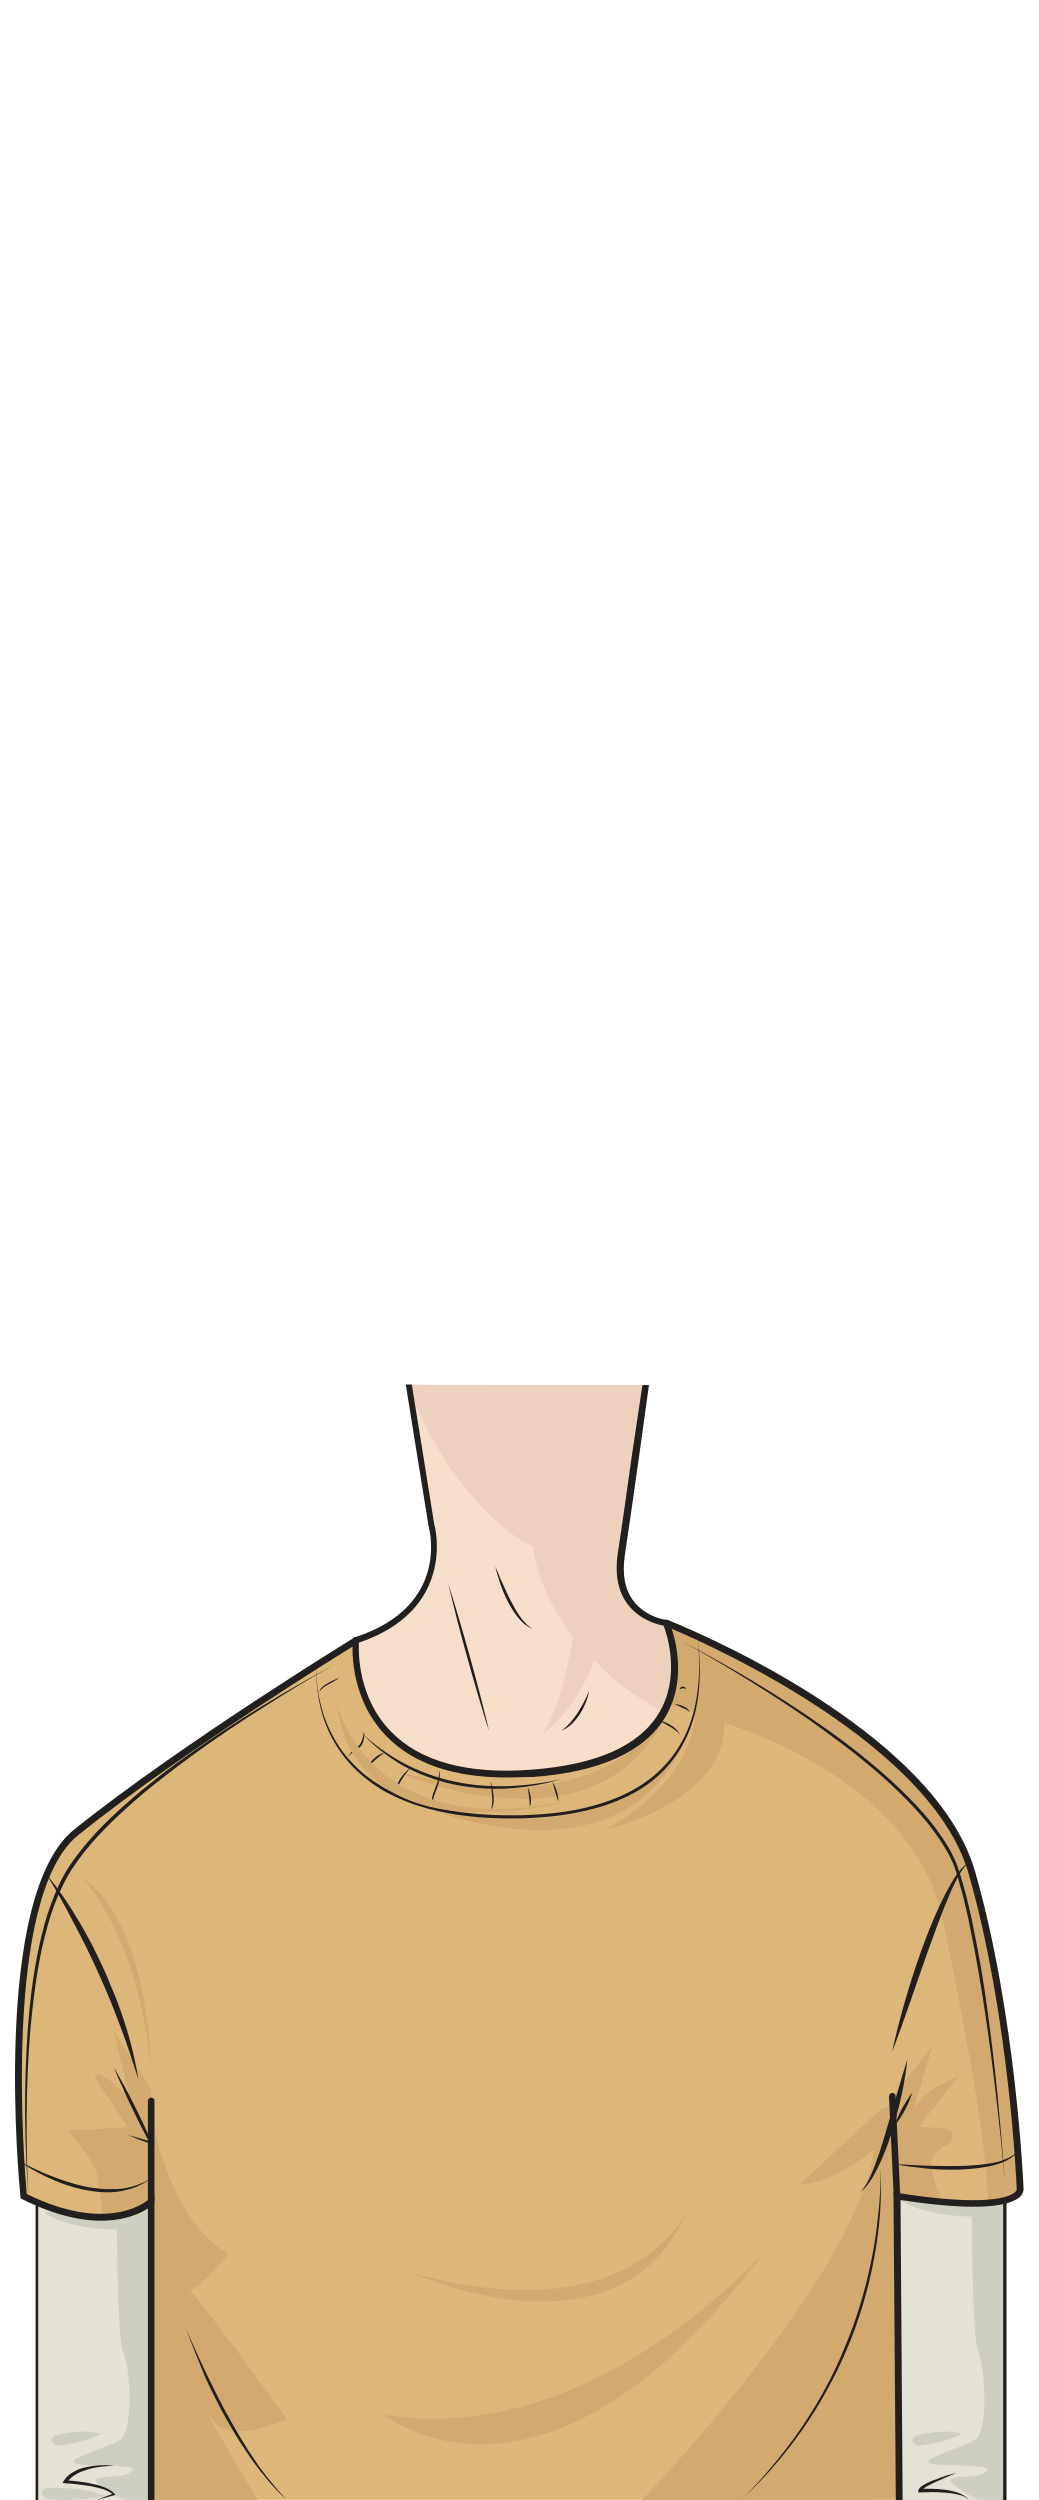
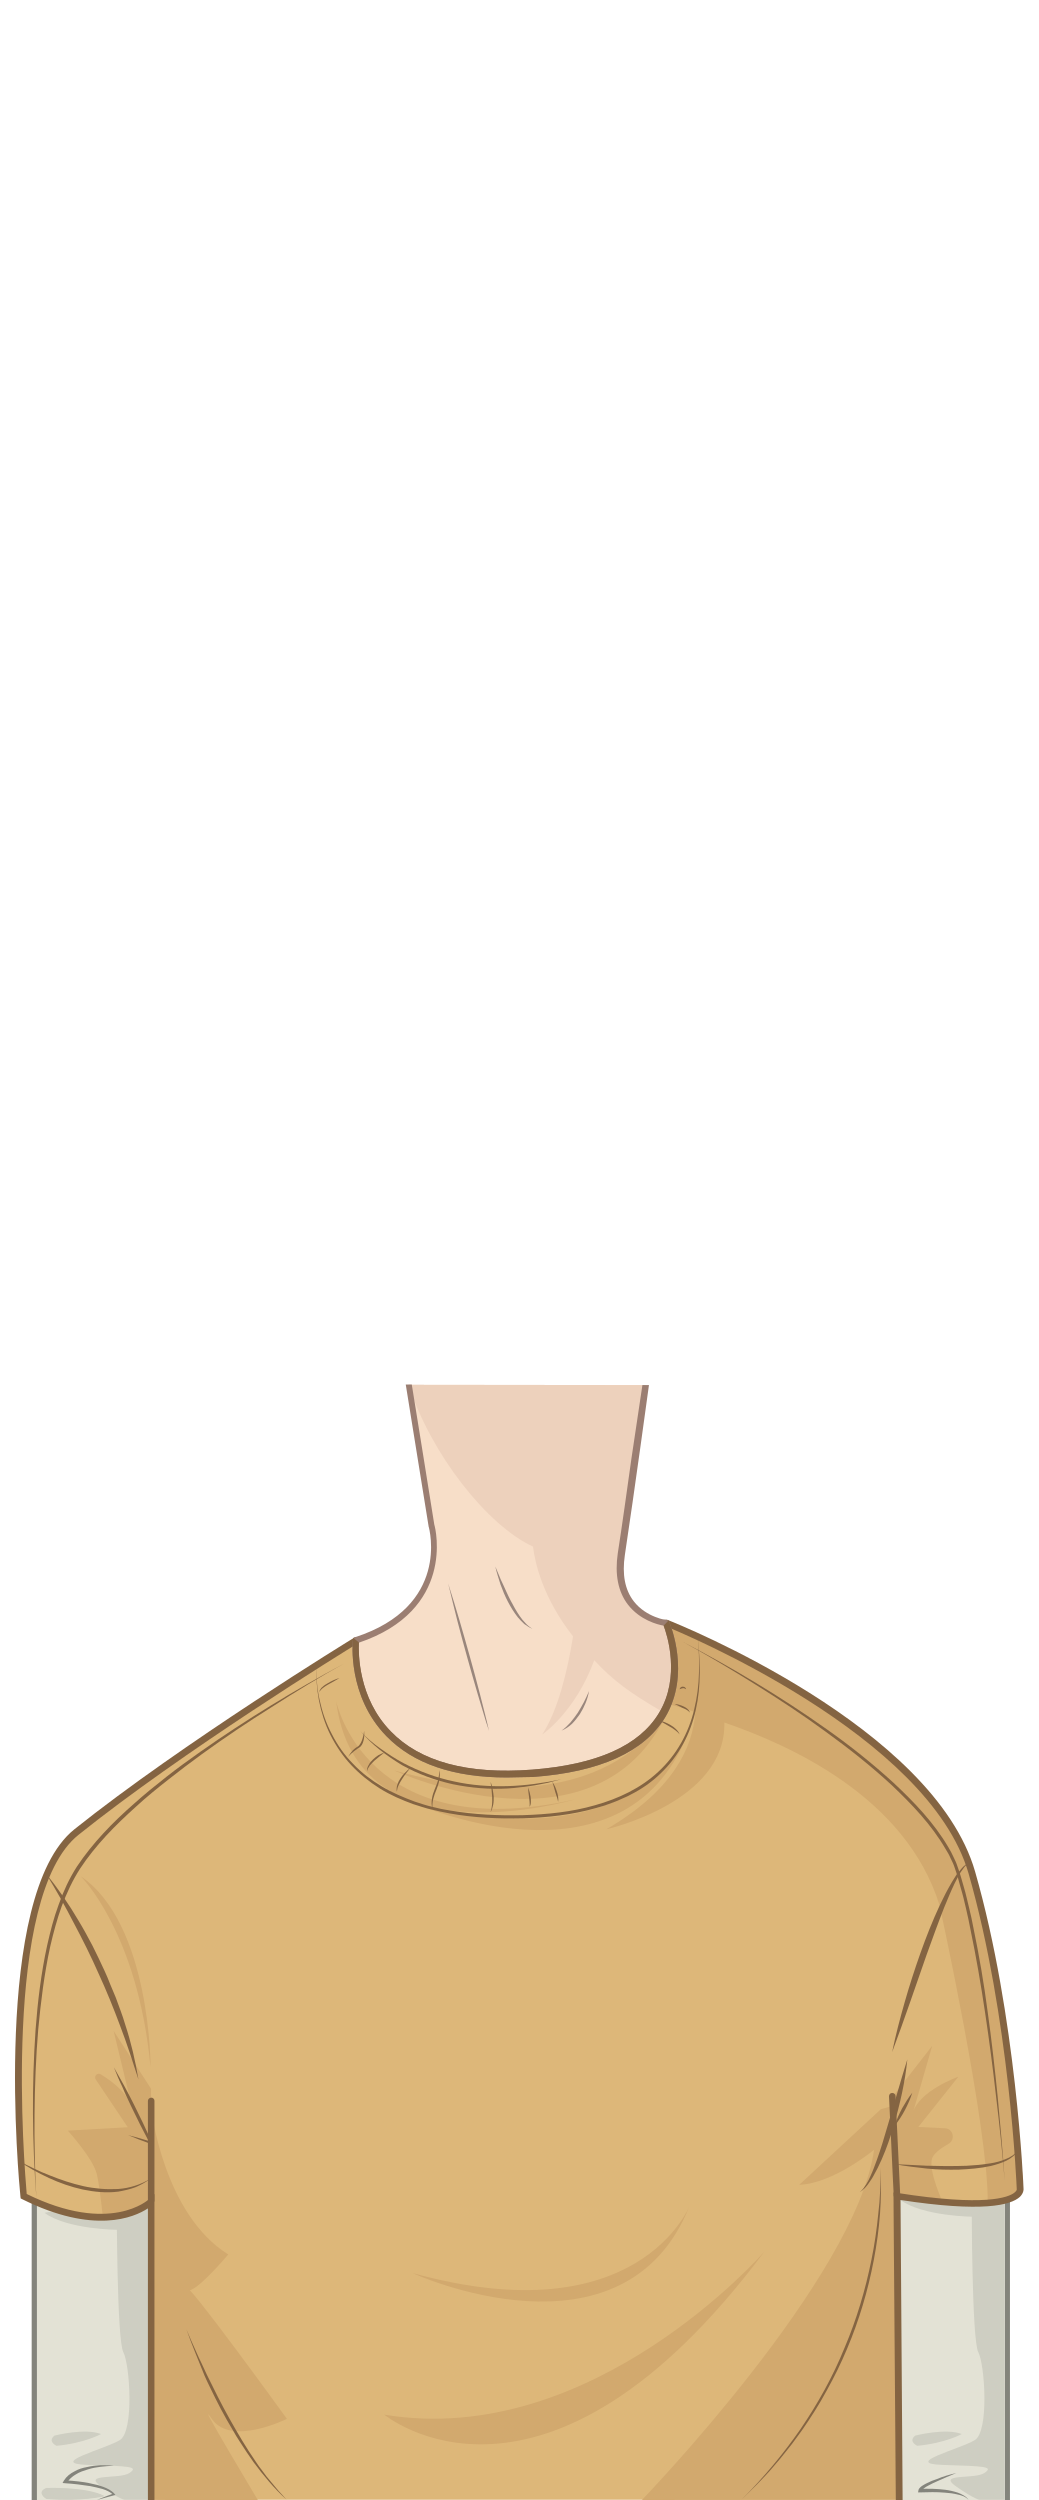
<svg xmlns="http://www.w3.org/2000/svg" version="1.1" id="Layer_1" x="0px" y="0px" viewBox="0 0 396.7 955" style="enable-background:new 0 0 396.7 955;" xml:space="preserve">
  <style type="text/css">
- 	.st0{fill:#E3E2D5;}
- 	.st1{fill:#CECEC2;}
- 	.st2{fill:#DDB779;}
- 	.st3{fill:#D2A96E;}
- 	.st4{fill:#221F1F;}
- 	.st5{fill:#F7DEC8;}
- 	.st6{fill:#EDD1BC;}
+ 	.st0{fill:#84847C;}
+ 	.st1{fill:#E3E2D5;}
+ 	.st2{fill:#CECEC2;}
+ 	.st3{fill:#DDB779;}
+ 	.st4{fill:#D2A96E;}
+ 	.st5{fill:#846442;}
+ 	.st6{fill:#F7DEC8;}
+ 	.st7{fill:#99867C;}
+ 	.st8{fill:#EDD1BC;}
+ 	.st9{fill:#9B7E72;}
</style>
  <g>
-     <polygon class="st0" points="14.1,955 14.1,831 57.6,831 57.8,955  " />
-   </g>
-   <path class="st1" d="M44.6,841.6c0,0,0,52.2,2.5,56.9s4.2,30.2-1.3,33.6c-5.5,3.4-28.1,9-12.2,9.5s19.6,0.6,15.8,3.1  s-18.2,0-10.8,5.1c7.3,5.1,9,5.1,9,5.1h9.5V840L44.6,841.6z" />
-   <polygon class="st0" points="383.8,836.8 383.8,955 343.5,955 341.8,834.6 " />
-   <path class="st1" d="M371.9,846.8c0,0-19.4-0.1-28.1-6.5c0,0,11.3-2.8,28.5,0C372.3,840.3,377.3,844.4,371.9,846.8z" />
-   <path class="st1" d="M45.1,851.8c0,0-19.4-0.1-28.1-6.5c0,0,11.3-2.8,28.5,0C45.5,845.3,50.4,849.4,45.1,851.8z" />
-   <path class="st2" d="M9,838.9c0,0-11.3-113.9,20.2-139.1c41.4-33.1,106.7-73.1,106.7-73.1l118.5-6.7c0,0,100.8,39.9,116.8,95.4  s18.5,121,18.5,121s0.8,10.1-47.1,2.5l0.8,116H57.8V841C57.8,841,42.6,855.7,9,838.9z" />
-   <path class="st3" d="M390.7,833c0,0-7.9-110.5-28-135.8c-20.1-25.3-46-51.7-107.9-76.8c0.1-0.1,7,25.8,0.2,30.5c0,0,4.1,1,10.6,3.1  c-0.9,13.7-8.7,30.1-34,44.8c0,0,45.9-10.3,45.1-40.8c25.5,8.8,69.4,28.6,82.2,69.8c0,0,18.7,85.2,18.4,113.5  C377.3,841.3,391.3,842.4,390.7,833z" />
-   <path class="st3" d="M39.3,847.1c0,0-1-10.6-2.3-16.5s-11.1-16.7-11.1-16.7l22.9-1.3l-12.2-18.2c-0.9-1.3,0.6-2.8,1.9-2  c4.6,2.8,10.9,7.6,12.4,14.1c2.4,10.4-7.5-30.7-7.5-30.7l14.3,22.1V841C57.8,841,46.9,847.1,39.3,847.1z" />
-   <path class="st3" d="M360.2,841.4c0,0-5.5-11.8-4.2-16.7c0.5-1.9,3.2-4,6.4-5.8c2.7-1.6,1.7-5.8-1.4-5.9l-10.2-0.5l15.3-19.2  c0,0-15.1,5.3-17.5,14s7.5-25.8,7.5-25.8L341.7,800l0.9,38.9C342.7,838.9,352.6,841.4,360.2,841.4z" />
-   <path class="st3" d="M245.2,955c0,0,81.9-84.8,88.7-133.8c0,0-15.5,12.9-28.6,13.4l31.2-28.9l4.3-1.2l2.7,150.4L245.2,955z" />
-   <path class="st3" d="M57.8,805.7c0,0,4.6,40.1,29.4,55.5c0,0-14.9,17.7-16,12.9s38.4,49.9,38.4,49.9s-21.4,10.7-28.7,0  c-7.4-10.7,17.6,31,17.6,31s-40.7,0.1-40.1-0.1c0.6-0.2-0.6-147.1-0.6-147.1" />
-   <path class="st1" d="M371.2,841.6c0,0,0,52.2,2.5,56.9s4.2,30.2-1.3,33.6c-5.5,3.4-28.1,9-12.2,9.5s19.6,0.6,15.8,3.1  s-18.2,0-10.8,5.1c7.3,5.1,9,5.1,9,5.1h9.5V840.1L371.2,841.6z" />
-   <g>
-     <path class="st4" d="M342.2,955l-0.9-117.5l1.5,0.2c33.5,5.3,42.4,1.7,44.7-0.1c0.9-0.7,0.9-1.2,0.9-1.2c0-0.6-2.7-66-18.4-120.7   c-15.2-52.9-110.1-92.2-115.8-94.5L136.3,628c-4.6,2.8-66.8,41.2-106.3,72.9C0.6,724.3,9.4,828.5,10.2,838.1   c31.9,15.7,46.5,2.2,46.7,2l2.1-2v3V955h-2.5V843.6c-5.3,3.5-20.7,10.1-48-3.5l-0.6-0.3L7.8,839c-0.5-4.7-11-114.8,20.6-140.2   c41-32.8,106.2-72.8,106.9-73.2l0.3-0.2h0.3l118.8-6.7l0.3,0.1c4.1,1.6,101.6,40.8,117.5,96.2c15.8,55,18.5,120.7,18.5,121.3   c0,0.2,0,1.5-1.4,2.9c-3.5,3.2-14.2,6-45.6,1.2l0.8,114.6L342.2,955z" />
-   </g>
-   <path class="st5" d="M156.1,529l8.7,53.8c0,0,9,31.7-28.9,44c0,0-5.9,56.3,67.5,50.7s51-57.4,51-57.4s-20.8-2.2-17.1-26.3  s9.2-64.7,9.2-64.7L156.1,529z" />
-   <g>
-     <path class="st4" d="M171.2,604.9c1.5,4.6,2.9,9.3,4.3,14c1.4,4.7,2.7,9.4,4,14c1.3,4.7,2.6,9.4,3.8,14.1l1.8,7.1   c0.6,2.4,1.2,4.7,1.7,7.1c-0.8-2.3-1.5-4.6-2.2-7l-2.1-7c-1.4-4.7-2.7-9.4-4-14c-1.3-4.7-2.6-9.4-3.8-14.1   C173.5,614.3,172.3,609.6,171.2,604.9z" />
+     <rect x="12.1" y="841.3" class="st0" width="2.1" height="113.7" />
  </g>
  <g>
-     <path class="st4" d="M225,646c-0.5,3.1-1.8,6.1-3.5,8.8c-0.9,1.3-1.9,2.6-3,3.7c-1.2,1.1-2.5,2-4,2.6c1.3-0.9,2.4-2,3.4-3.1   c1-1.2,1.9-2.4,2.8-3.7c0.8-1.3,1.6-2.7,2.3-4C223.7,648.9,224.4,647.5,225,646z" />
+     <rect x="383.7" y="840.8" class="st0" width="2.1" height="114.3" />
  </g>
  <g>
-     <path class="st4" d="M189.2,598.4c0.5,1.1,0.9,2.2,1.4,3.3c0.4,1.1,0.9,2.2,1.4,3.2c1,2.1,1.9,4.3,3,6.4c1.1,2.1,2.2,4.1,3.5,6   c0.7,1,1.4,1.9,2.2,2.7c0.8,0.9,1.7,1.6,2.7,2.2c-1.1-0.4-2.1-1.1-3.1-1.8c-0.9-0.8-1.7-1.7-2.5-2.6c-1.5-1.9-2.7-3.9-3.8-6   s-2-4.3-2.8-6.5C190.5,603,189.7,600.7,189.2,598.4z" />
+     <polygon class="st1" points="14.1,955 14.1,831 57.6,831 57.8,955  " />
  </g>
-   <path class="st4" d="M6.8,825.2c2,1.1,4,2.2,6,3.1c2,1,4.1,1.9,6.2,2.7c4.2,1.7,8.4,3.1,12.8,4.1c2.2,0.5,4.4,0.8,6.6,1  c2.2,0.2,4.4,0.2,6.7,0.1c4.4-0.3,8.8-1.7,12.6-4.1c-1.8,1.4-3.8,2.5-5.9,3.4c-2.1,0.8-4.4,1.3-6.6,1.7c-4.6,0.6-9.2,0.1-13.6-0.8  c-4.5-1-8.8-2.5-12.9-4.4C14.4,830,10.4,827.8,6.8,825.2z" />
-   <path class="st4" d="M17.6,715.8c4.6,5.6,8.7,11.6,12.4,17.9c1.9,3.1,3.6,6.3,5.3,9.5c1.6,3.2,3.2,6.5,4.7,9.8l1.1,2.5l1,2.5  c0.7,1.7,1.4,3.3,2.1,5c1.2,3.4,2.6,6.8,3.6,10.3c2.3,6.9,3.9,14,5.1,21.1c-2.2-6.9-4.4-13.7-7-20.5c-2.5-6.7-5.2-13.4-8.2-19.9  c-2.9-6.6-6.1-13-9.5-19.4C24.9,728.2,21.4,721.9,17.6,715.8z" />
-   <path class="st3" d="M262.6,662.6c0,0-19.6,49.5-105.8,25.6C156.8,688.3,237.6,725.2,262.6,662.6z" />
-   <path class="st3" d="M263.4,842.7c0,0-19.6,49.5-105.8,25.6C157.6,868.4,238.4,905.3,263.4,842.7z" />
-   <path class="st3" d="M256.4,650.7c0,0-19.6,49.5-105.8,25.6C150.5,676.4,231.3,713.3,256.4,650.7z" />
-   <path class="st4" d="M43.5,789.7c1.3,2.3,2.6,4.7,3.9,7c1.3,2.4,2.5,4.7,3.7,7.1c2.4,4.8,4.7,9.6,6.9,14.5l0.4,1l-1-0.4  c-1.4-0.5-2.8-1.1-4.3-1.6c-1.4-0.6-2.8-1.1-4.2-1.7c1.5,0.4,2.9,0.8,4.4,1.2s2.9,0.9,4.4,1.3l-0.5,0.6c-2.5-4.7-4.9-9.5-7.2-14.3  c-1.1-2.4-2.3-4.8-3.3-7.3C45.5,794.7,44.5,792.2,43.5,789.7z" />
-   <path class="st4" d="M128.4,635.5c-9.4,5.2-18.6,10.8-27.6,16.6c-9.1,5.7-18,11.7-26.7,18c-4.3,3.1-8.6,6.4-12.8,9.7  s-8.4,6.7-12.3,10.3c-4,3.6-7.9,7.3-11.5,11.2s-7,8.1-9.9,12.5c-2.9,4.5-5.1,9.3-7,14.3c-1.8,5-3.2,10.2-4.4,15.4  c-2.3,10.5-3.6,21.1-4.6,31.8c-0.9,10.7-1.3,21.4-1.4,32.2c-0.1,10.7,0.1,21.5,0.7,32.2c-1.6-21.4-1.8-43-0.3-64.5  c0.8-10.7,2.1-21.4,4.4-32c1.2-5.3,2.5-10.5,4.4-15.6c1.8-5.1,4.1-10.1,7-14.6c3-4.5,6.4-8.7,10.1-12.7s7.6-7.7,11.6-11.2  c4-3.6,8.2-7,12.4-10.3s8.6-6.5,13-9.6C91,656.9,109.4,645.7,128.4,635.5z" />
-   <path class="st4" d="M260.7,627.1c19.1,10,37.7,21.1,55.3,33.6c8.8,6.2,17.3,13,25.3,20.3c7.9,7.4,15.5,15.3,21,24.7  c0.7,1.2,1.4,2.4,1.9,3.6c0.6,1.2,1.2,2.5,1.6,3.8c1,2.6,1.6,5.2,2.4,7.8s1.3,5.2,2,7.9l0.9,3.9l0.8,4c2.2,10.6,4,21.2,5.4,31.9  c1.5,10.7,2.7,21.4,3.8,32.2c1,10.7,2,21.5,2.7,32.3c-0.9-10.8-2-21.5-3.3-32.2c-1.2-10.7-2.6-21.4-4.2-32.1  c-1.6-10.7-3.4-21.3-5.6-31.8l-0.8-4l-0.9-4c-0.6-2.6-1.2-5.2-2-7.8c-0.7-2.6-1.4-5.2-2.3-7.7c-0.4-1.3-1-2.5-1.6-3.7  c-0.5-1.2-1.2-2.4-1.9-3.5c-5.4-9.3-12.9-17.1-20.7-24.5c-7.9-7.3-16.4-14-25.1-20.3c-8.7-6.4-17.7-12.3-26.8-18  S270.2,632.3,260.7,627.1z" />
-   <path class="st4" d="M341.8,826.7c2,0.1,4.1,0.2,6.1,0.3s4.1,0.2,6.1,0.3c4.1,0.1,8.1,0.2,12.2,0.1c2,0,4-0.1,6.1-0.3  c2-0.1,4-0.4,6-0.7s3.9-0.8,5.8-1.6c1.9-0.7,3.6-1.8,4.8-3.5c-0.9,1.9-2.7,3.2-4.5,4.1c-1.9,0.9-3.9,1.5-5.9,2  c-4,0.9-8.1,1.2-12.2,1.4c-4.1,0.1-8.2,0-12.2-0.4C349.9,827.9,345.8,827.5,341.8,826.7z" />
-   <path class="st4" d="M340.8,783.9c1.3-6.4,3-12.8,4.8-19.1s3.8-12.5,6-18.7s4.6-12.3,7.4-18.3c1.4-3,2.9-5.9,4.6-8.8  c0.4-0.7,0.9-1.4,1.3-2.1c0.4-0.7,0.9-1.4,1.5-2c1-1.3,2.1-2.6,3.6-3.3c-1.3,1-2.2,2.4-3.1,3.7c-0.8,1.4-1.6,2.8-2.3,4.3  c-1.4,2.9-2.6,5.9-3.9,9c-2.4,6.1-4.6,12.2-6.8,18.3C349.6,759.2,345.4,771.6,340.8,783.9z" />
+   <path class="st2" d="M44.6,841.6c0,0,0,52.2,2.5,56.9s4.2,30.2-1.3,33.6c-5.5,3.4-28.1,9-12.2,9.5s19.6,0.6,15.8,3.1  s-18.2,0-10.8,5.1c7.3,5.1,9,5.1,9,5.1h9.5V840L44.6,841.6z" />
+   <polygon class="st1" points="383.8,836.8 383.8,955 343.5,955 341.8,834.6 " />
+   <path class="st2" d="M371.9,846.8c0,0-19.4-0.1-28.1-6.5c0,0,11.3-2.8,28.5,0C372.3,840.3,377.3,844.4,371.9,846.8z" />
+   <path class="st2" d="M45.1,851.8c0,0-19.4-0.1-28.1-6.5c0,0,11.3-2.8,28.5,0C45.5,845.3,50.4,849.4,45.1,851.8z" />
+   <path class="st3" d="M9,838.9c0,0-11.3-113.9,20.2-139.1c41.4-33.1,106.7-73.1,106.7-73.1l118.5-6.7c0,0,100.8,39.9,116.8,95.4  s18.5,121,18.5,121s0.8,10.1-47.1,2.5l0.8,116H57.8V841C57.8,841,42.6,855.7,9,838.9z" />
+   <path class="st4" d="M390.7,833c0,0-7.9-110.5-28-135.8s-46-51.7-107.9-76.8c0.1-0.1,7,25.8,0.2,30.5c0,0,4.1,1,10.6,3.1  c-0.9,13.7-8.7,30.1-34,44.8c0,0,45.9-10.3,45.1-40.8c25.5,8.8,69.4,28.6,82.2,69.8c0,0,18.7,85.2,18.4,113.5  C377.3,841.3,391.3,842.4,390.7,833z" />
+   <path class="st4" d="M39.3,847.1c0,0-1-10.6-2.3-16.5s-11.1-16.7-11.1-16.7l22.9-1.3l-12.2-18.2c-0.9-1.3,0.6-2.8,1.9-2  c4.6,2.8,10.9,7.6,12.4,14.1c2.4,10.4-7.5-30.7-7.5-30.7l14.3,22.1V841C57.8,841,46.9,847.1,39.3,847.1z" />
+   <path class="st4" d="M360.2,841.4c0,0-5.5-11.8-4.2-16.7c0.5-1.9,3.2-4,6.4-5.8c2.7-1.6,1.7-5.8-1.4-5.9l-10.2-0.5l15.3-19.2  c0,0-15.1,5.3-17.5,14s7.5-25.8,7.5-25.8L341.7,800l0.9,38.9C342.7,838.9,352.6,841.4,360.2,841.4z" />
+   <path class="st4" d="M245.2,955c0,0,81.9-84.8,88.7-133.8c0,0-15.5,12.9-28.6,13.4l31.2-28.9l4.3-1.2l2.7,150.4L245.2,955z" />
+   <path class="st4" d="M57.8,805.7c0,0,4.6,40.1,29.4,55.5c0,0-14.9,17.7-16,12.9s38.4,49.9,38.4,49.9s-21.4,10.7-28.7,0  c-7.4-10.7,17.6,31,17.6,31s-40.7,0.1-40.1-0.1c0.6-0.2-0.6-147.1-0.6-147.1" />
+   <path class="st2" d="M371.2,841.6c0,0,0,52.2,2.5,56.9s4.2,30.2-1.3,33.6c-5.5,3.4-28.1,9-12.2,9.5s19.6,0.6,15.8,3.1  s-18.2,0-10.8,5.1c7.3,5.1,9,5.1,9,5.1h9.5V840.1L371.2,841.6z" />
  <g>
-     <path class="st4" d="M336.2,828c0.9,11.8-0.2,23.7-2.4,35.3c-2.2,11.6-5.6,23-10.2,33.9c-2.3,5.5-4.9,10.8-7.8,16   c-2.8,5.2-6,10.2-9.4,15.1c-1.8,2.4-3.4,4.8-5.3,7.1l-2.8,3.5l-2.9,3.4c-1.9,2.3-4,4.4-6,6.5s-4.2,4.1-6.3,6.2   c8.4-8.3,16-17.4,22.7-27.1c6.6-9.7,12.4-20.1,16.8-31c4.6-10.8,8-22.2,10.3-33.7c1.2-5.8,2-11.6,2.6-17.5   C336.2,839.8,336.5,833.9,336.2,828z" />
+     <path class="st5" d="M342.2,955l-0.9-117.5l1.5,0.2c33.5,5.3,42.4,1.7,44.7-0.1c0.9-0.7,0.9-1.2,0.9-1.2c0-0.6-2.7-66-18.4-120.7   c-15.2-52.9-110.1-92.2-115.8-94.5L136.3,628c-4.6,2.8-66.8,41.2-106.3,72.9C0.6,724.3,9.4,828.5,10.2,838.1   c31.9,15.7,46.5,2.2,46.7,2l2.1-2v3V955h-2.5V843.6c-5.3,3.5-20.7,10.1-48-3.5l-0.6-0.3L7.8,839c-0.5-4.7-11-114.8,20.6-140.2   c41-32.8,106.2-72.8,106.9-73.2l0.3-0.2h0.3l118.8-6.7l0.3,0.1c4.1,1.6,101.6,40.8,117.5,96.2c15.8,55,18.5,120.7,18.5,121.3   c0,0.2,0,1.5-1.4,2.9c-3.5,3.2-14.2,6-45.6,1.2l0.8,114.6L342.2,955z" />
+   </g>
+   <path class="st6" d="M156.1,529l8.7,53.8c0,0,9,31.7-28.9,44c0,0-5.9,56.3,67.5,50.7s51-57.4,51-57.4s-20.8-2.2-17.1-26.3  s9.2-64.7,9.2-64.7L156.1,529z" />
+   <g>
+     <path class="st7" d="M171.2,604.9c1.5,4.6,2.9,9.3,4.3,14c1.4,4.7,2.7,9.4,4,14c1.3,4.7,2.6,9.4,3.8,14.1l1.8,7.1   c0.6,2.4,1.2,4.7,1.7,7.1c-0.8-2.3-1.5-4.6-2.2-7l-2.1-7c-1.4-4.7-2.7-9.4-4-14c-1.3-4.7-2.6-9.4-3.8-14.1   C173.5,614.3,172.3,609.6,171.2,604.9z" />
  </g>
  <g>
-     <path class="st4" d="M71.2,889.8c1.2,2.9,2.5,5.8,3.8,8.7c0.6,1.4,1.3,2.9,2,4.3c0.7,1.4,1.3,2.9,2,4.3c2.8,5.7,5.6,11.4,8.7,16.9   s6.3,11,9.9,16.2c0.8,1.3,1.8,2.6,2.8,3.9l1.4,1.9c0.5,0.6,1,1.2,1.5,1.8l1.5,1.8c0.5,0.6,1,1.2,1.5,1.8l3.2,3.5   c-4.7-4.2-8.8-9.2-12.6-14.3l-2.7-3.9l-2.6-4c-0.9-1.3-1.7-2.7-2.5-4.1c-0.8-1.4-1.6-2.7-2.4-4.1l-2.3-4.2l-2.2-4.3   c-0.7-1.4-1.4-2.9-2.1-4.3c-0.7-1.4-1.4-2.9-2-4.3C75.8,901.6,73.3,895.8,71.2,889.8z" />
-   </g>
-   <path class="st4" d="M121,635.5c-0.3,4.7,0.1,9.4,1.1,13.9c1,4.6,2.5,9,4.7,13.1c2.1,4.1,4.8,8,8.1,11.3c3.2,3.4,6.9,6.2,10.9,8.6  c4,2.4,8.3,4.2,12.6,5.8c2.2,0.7,4.4,1.5,6.7,2l3.4,0.8l3.4,0.6c9.2,1.6,18.5,2,27.8,1.8c9.3-0.3,18.6-1.2,27.6-3.8  c8.9-2.5,17.5-6.5,24.3-12.9c6.8-6.3,11.5-14.7,13.6-23.8c1.1-4.5,1.7-9.2,1.8-13.8c0.2-4.7-0.1-9.3-0.5-14c1,9.3,1.4,18.8-0.7,28  c-2,9.2-6.6,17.9-13.5,24.4c-3.4,3.3-7.3,6-11.5,8.1c-1,0.6-2.1,1-3.2,1.5c-1.1,0.5-2.1,1-3.3,1.4l-3.3,1.2l-3.4,1  c-9.1,2.6-18.5,3.6-27.9,3.9c-9.4,0.2-18.8-0.2-28.1-1.9l-3.5-0.7l-3.4-0.8c-2.3-0.5-4.5-1.3-6.8-2c-4.4-1.6-8.8-3.5-12.8-6  s-7.7-5.5-10.9-8.9s-5.9-7.4-8-11.6c-2.1-4.2-3.5-8.7-4.4-13.3C121,644.9,120.6,640.2,121,635.5z" />
-   <path class="st4" d="M137.6,661.2c2.3,2.6,5,4.8,7.8,6.8s5.7,3.9,8.7,5.5c6.1,3.2,12.6,5.6,19.3,7c6.7,1.5,13.6,2,20.5,1.8  s13.8-1.2,20.5-2.6c-1.7,0.4-3.4,0.9-5,1.3c-1.7,0.3-3.4,0.7-5.1,1c-1.7,0.2-3.4,0.6-5.2,0.7l-2.6,0.3c-0.9,0.1-1.7,0.1-2.6,0.2  c-6.9,0.4-13.9-0.2-20.8-1.6c-6.8-1.5-13.4-3.9-19.5-7.3C147.7,670.7,142,666.5,137.6,661.2z" />
-   <path class="st4" d="M167.9,676.2c0.2,1.3,0.1,2.6-0.1,3.8c-0.2,1.3-0.6,2.5-1.1,3.7c-0.5,1.1-0.9,2.3-1.2,3.5s-0.4,2.5-0.3,3.7  c-0.4-1.2-0.4-2.5-0.2-3.8s0.6-2.5,1.1-3.7c0.5-1.1,0.9-2.3,1.3-3.5C167.6,678.7,167.8,677.5,167.9,676.2z" />
-   <path class="st4" d="M156.8,675.3c-1.1,1.4-2.3,2.8-3.2,4.3c-0.5,0.7-0.9,1.5-1.3,2.3c-0.4,0.8-0.6,1.6-0.7,2.5  c-0.2-0.9-0.1-1.8,0.2-2.7s0.7-1.7,1.2-2.4c0.5-0.8,1.1-1.5,1.7-2.1C155.4,676.5,156.1,675.8,156.8,675.3z" />
-   <path class="st4" d="M146.9,669.4c-1.3,1.1-2.7,2.1-3.9,3.2c-0.6,0.6-1.2,1.2-1.7,1.8c-0.5,0.7-0.9,1.4-1.1,2.2  c-0.1-0.9,0.2-1.7,0.7-2.5c0.4-0.8,1-1.4,1.6-2s1.3-1.1,2-1.6C145.3,670.1,146.1,669.7,146.9,669.4z" />
-   <path class="st4" d="M139.1,661.2c0.1,1,0.1,2.1-0.1,3.1c-0.2,1-0.5,2.1-1.3,2.9c-0.2,0.2-0.4,0.4-0.7,0.5l-0.6,0.4  c-0.4,0.3-0.8,0.6-1.2,0.9c-0.8,0.6-1.5,1.3-2.2,2.1c0.5-0.9,1.1-1.7,1.8-2.5c0.4-0.4,0.8-0.7,1.2-1c0.5-0.3,0.9-0.5,1.2-0.9  c0.6-0.7,1-1.6,1.3-2.6C138.8,663.2,139,662.2,139.1,661.2z" />
-   <path class="st6" d="M254.5,620c0,0-16.3-0.5-17.7-19.8c0.1,0,0.1,0,0.1,0c-1-6.1,9.6-71.1,9.6-71.1l-90.4-0.1  c8.5,26.5,30.1,53.8,47.5,61.8c0.8,6.4,3.8,19.6,15.3,34.3c-2.2,13.7-5.8,28.3-11.8,37.5c0,0,12.7-8.6,19.9-28.4  c7.1,7.7,13.6,12.5,26.4,19.9C253.5,654.1,262.9,639,254.5,620z" />
-   <path class="st4" d="M129.7,641c-1.4,0.9-2.8,1.6-4.2,2.4c-0.7,0.4-1.4,0.8-2,1.3c-0.3,0.2-0.6,0.5-0.9,0.8s-0.5,0.6-0.5,1  c-0.1-0.4,0-0.9,0.3-1.2c0.2-0.4,0.5-0.7,0.8-0.9c0.6-0.6,1.3-1,2-1.4C126.7,642.1,128.2,641.4,129.7,641z" />
-   <path class="st4" d="M187.4,680.7c0.4,0.9,0.6,1.9,0.8,2.8c0.2,1,0.3,2,0.4,2.9c0,1,0,2-0.2,3s-0.5,2-1,2.8c0.6-1.9,0.7-3.8,0.6-5.7  C187.9,684.6,187.7,682.7,187.4,680.7z" />
-   <path class="st4" d="M201.7,682.8c0.5,1.2,0.8,2.4,1,3.6c0.1,0.6,0.1,1.3,0.1,1.9c0,0.6-0.1,1.3-0.5,1.9c0.1-0.6,0-1.2,0-1.9  c-0.1-0.6-0.1-1.2-0.2-1.8C201.9,685.3,201.8,684,201.7,682.8z" />
-   <path class="st4" d="M211,680.7c0.8,1.1,1.3,2.3,1.7,3.6c0.2,0.6,0.4,1.3,0.5,2s0.1,1.4,0,2c-0.1-0.7-0.3-1.3-0.5-1.9l-0.6-1.9  C211.8,683.3,211.4,682,211,680.7z" />
-   <path class="st4" d="M251.6,657.1c0.8,0.2,1.6,0.5,2.4,0.8c0.8,0.3,1.5,0.7,2.2,1.1c0.7,0.4,1.4,0.9,2,1.5s1.2,1.3,1.4,2.1  c-0.4-0.7-1.1-1.2-1.7-1.7s-1.3-0.9-2-1.3C254.5,658.7,253,658,251.6,657.1z" />
-   <path class="st4" d="M257.7,650.9c1.1,0.1,2.2,0.4,3.3,0.9c0.5,0.2,1,0.5,1.5,0.9c0.4,0.4,1,0.8,0.9,1.5c-0.2-0.5-0.7-0.8-1.2-1.1  s-1-0.5-1.5-0.7C259.7,651.9,258.7,651.4,257.7,650.9z" />
-   <path class="st4" d="M259.6,645.3c0.1-0.3,0.2-0.5,0.4-0.7c0.2-0.2,0.5-0.3,0.8-0.3s0.7,0.1,0.9,0.3c0.2,0.2,0.4,0.5,0.4,0.7  c-0.5-0.3-0.9-0.5-1.2-0.4C260.5,644.9,260.1,645.1,259.6,645.3z" />
-   <path class="st4" d="M365.3,944.7c-2.4,1-4.8,2-7.2,3.1c-1.2,0.5-2.4,1.1-3.5,1.7c-0.6,0.3-1.1,0.6-1.6,1c-0.2,0.2-0.5,0.4-0.7,0.5  c-0.2,0.2-0.3,0.4-0.3,0.4l-0.7-0.6c3.3-0.2,6.6-0.1,9.8,0.3c1.6,0.2,3.3,0.6,4.8,1.1c0.8,0.3,1.5,0.6,2.3,1.1  c0.7,0.4,1.4,1,1.8,1.7c-1.1-1.3-2.7-1.8-4.2-2.1c-1.6-0.4-3.2-0.6-4.8-0.7c-3.2-0.3-6.4-0.2-9.6-0.1h-0.7l0.1-0.6  c0.1-0.7,0.4-1,0.7-1.3c0.3-0.3,0.6-0.5,0.9-0.7c0.6-0.4,1.2-0.7,1.8-1c1.2-0.6,2.4-1.1,3.7-1.5C360.2,946,362.7,945.3,365.3,944.7z  " />
-   <path class="st4" d="M43.5,941.9c-1.7,0.1-3.4,0.2-5,0.4c-1.7,0.2-3.3,0.5-4.9,1c-1.6,0.5-3.2,1-4.6,1.9c-1.4,0.8-2.6,1.9-3.5,3.2  l-0.5-0.9c1.6,0.1,3.3,0.2,4.9,0.4s3.2,0.4,4.8,0.8c1.6,0.3,3.2,0.7,4.8,1.3c1.5,0.6,3.1,1.3,4.3,2.7l0.3,0.4l-0.5,0.1  c-1.1,0.3-2.2,0.6-3.3,0.9c-1.1,0.3-2.2,0.6-3.3,0.9c1-0.4,2.1-0.9,3.2-1.3c1.1-0.4,2.1-0.8,3.2-1.2l-0.2,0.5c-1-1.1-2.5-1.7-4-2.2  c-1.5-0.4-3.1-0.8-4.7-1.1c-3.2-0.5-6.4-0.9-9.6-1.1l-1-0.1l0.5-0.9c1-1.6,2.4-2.7,4-3.5c1.5-0.9,3.2-1.4,4.9-1.7  c1.7-0.4,3.4-0.6,5.1-0.7C40.1,941.7,41.8,941.7,43.5,941.9z" />
-   <g>
-     <rect x="13.6" y="841.3" class="st4" width="1" height="113.7" />
+     <path class="st7" d="M225,646c-0.5,3.1-1.8,6.1-3.5,8.8c-0.9,1.3-1.9,2.6-3,3.7c-1.2,1.1-2.5,2-4,2.6c1.3-0.9,2.4-2,3.4-3.1   c1-1.2,1.9-2.4,2.8-3.7c0.8-1.3,1.6-2.7,2.3-4C223.7,648.9,224.4,647.5,225,646z" />
  </g>
  <g>
-     <rect x="383.2" y="840.6" class="st4" width="1.3" height="114.4" />
+     <path class="st7" d="M189.2,598.4c0.5,1.1,0.9,2.2,1.4,3.3c0.4,1.1,0.9,2.2,1.4,3.2c1,2.1,1.9,4.3,3,6.4c1.1,2.1,2.2,4.1,3.5,6   c0.7,1,1.4,1.9,2.2,2.7c0.8,0.9,1.7,1.6,2.7,2.2c-1.1-0.4-2.1-1.1-3.1-1.8c-0.9-0.8-1.7-1.7-2.5-2.6c-1.5-1.9-2.7-3.9-3.8-6   s-2-4.3-2.8-6.5C190.5,603,189.7,600.7,189.2,598.4z" />
+   </g>
+   <path class="st5" d="M6.8,825.2c2,1.1,4,2.2,6,3.1c2,1,4.1,1.9,6.2,2.7c4.2,1.7,8.4,3.1,12.8,4.1c2.2,0.5,4.4,0.8,6.6,1  c2.2,0.2,4.4,0.2,6.7,0.1c4.4-0.3,8.8-1.7,12.6-4.1c-1.8,1.4-3.8,2.5-5.9,3.4c-2.1,0.8-4.4,1.3-6.6,1.7c-4.6,0.6-9.2,0.1-13.6-0.8  c-4.5-1-8.8-2.5-12.9-4.4C14.4,830,10.4,827.8,6.8,825.2z" />
+   <path class="st5" d="M17.6,715.8c4.6,5.6,8.7,11.6,12.4,17.9c1.9,3.1,3.6,6.3,5.3,9.5c1.6,3.2,3.2,6.5,4.7,9.8l1.1,2.5l1,2.5  c0.7,1.7,1.4,3.3,2.1,5c1.2,3.4,2.6,6.8,3.6,10.3c2.3,6.9,3.9,14,5.1,21.1c-2.2-6.9-4.4-13.7-7-20.5c-2.5-6.7-5.2-13.4-8.2-19.9  c-2.9-6.6-6.1-13-9.5-19.4C24.9,728.2,21.4,721.9,17.6,715.8z" />
+   <path class="st4" d="M262.6,662.6c0,0-19.6,49.5-105.8,25.6C156.8,688.3,237.6,725.2,262.6,662.6z" />
+   <path class="st4" d="M263.4,842.7c0,0-19.6,49.5-105.8,25.6C157.6,868.4,238.4,905.3,263.4,842.7z" />
+   <path class="st4" d="M256.4,650.7c0,0-19.6,49.5-105.8,25.6C150.5,676.4,231.3,713.3,256.4,650.7z" />
+   <path class="st5" d="M43.5,789.7c1.3,2.3,2.6,4.7,3.9,7c1.3,2.4,2.5,4.7,3.7,7.1c2.4,4.8,4.7,9.6,6.9,14.5l0.4,1l-1-0.4  c-1.4-0.5-2.8-1.1-4.3-1.6c-1.4-0.6-2.8-1.1-4.2-1.7c1.5,0.4,2.9,0.8,4.4,1.2s2.9,0.9,4.4,1.3l-0.5,0.6c-2.5-4.7-4.9-9.5-7.2-14.3  c-1.1-2.4-2.3-4.8-3.3-7.3C45.5,794.7,44.5,792.2,43.5,789.7z" />
+   <path class="st5" d="M131.4,635.5c-9.4,5.2-18.6,10.8-27.6,16.6c-9.1,5.7-18,11.7-26.7,18c-4.3,3.1-8.6,6.4-12.8,9.7  s-8.4,6.7-12.3,10.3c-4,3.6-7.9,7.3-11.5,11.2s-7,8.1-9.9,12.5c-2.9,4.5-5.1,9.3-7,14.3c-1.8,5-3.2,10.2-4.4,15.4  c-2.3,10.5-3.6,21.1-4.6,31.8c-0.9,10.7-1.3,21.4-1.4,32.2c-0.1,10.7,0.1,21.5,0.7,32.2c-1.6-21.4-1.8-43-0.3-64.5  c0.8-10.7,2.1-21.4,4.4-32c1.2-5.3,2.5-10.5,4.4-15.6c1.8-5.1,4.1-10.1,7-14.6c3-4.5,6.4-8.7,10.1-12.7s7.6-7.7,11.6-11.2  c4-3.6,8.2-7,12.4-10.3s8.6-6.5,13-9.6C94,656.9,112.4,645.7,131.4,635.5z" />
+   <path class="st5" d="M260.7,627.1c19.1,10,37.7,21.1,55.3,33.6c8.8,6.2,17.3,13,25.3,20.3c7.9,7.4,15.5,15.3,21,24.7  c0.7,1.2,1.4,2.4,1.9,3.6c0.6,1.2,1.2,2.5,1.6,3.8c1,2.6,1.6,5.2,2.4,7.8s1.3,5.2,2,7.9l0.9,3.9l0.8,4c2.2,10.6,4,21.2,5.4,31.9  c1.5,10.7,2.7,21.4,3.8,32.2c1,10.7,2,21.5,2.7,32.3c-0.9-10.8-2-21.5-3.3-32.2c-1.2-10.7-2.6-21.4-4.2-32.1  c-1.6-10.7-3.4-21.3-5.6-31.8l-0.8-4l-0.9-4c-0.6-2.6-1.2-5.2-2-7.8c-0.7-2.6-1.4-5.2-2.3-7.7c-0.4-1.3-1-2.5-1.6-3.7  c-0.5-1.2-1.2-2.4-1.9-3.5c-5.4-9.3-12.9-17.1-20.7-24.5c-7.9-7.3-16.4-14-25.1-20.3c-8.7-6.4-17.7-12.3-26.8-18  S270.2,632.3,260.7,627.1z" />
+   <path class="st5" d="M341.8,826.7c2,0.1,4.1,0.2,6.1,0.3s4.1,0.2,6.1,0.3c4.1,0.1,8.1,0.2,12.2,0.1c2,0,4-0.1,6.1-0.3  c2-0.1,4-0.4,6-0.7s3.9-0.8,5.8-1.6c1.9-0.7,3.6-1.8,4.8-3.5c-0.9,1.9-2.7,3.2-4.5,4.1c-1.9,0.9-3.9,1.5-5.9,2  c-4,0.9-8.1,1.2-12.2,1.4c-4.1,0.1-8.2,0-12.2-0.4C349.9,827.9,345.8,827.5,341.8,826.7z" />
+   <path class="st4" d="M128.4,649.8c0,0,11.3,55.6,91.1,37.6C219.4,687.4,136.2,712.4,128.4,649.8z" />
+   <path class="st5" d="M340.8,783.9c1.3-6.4,3-12.8,4.8-19.1s3.8-12.5,6-18.7s4.6-12.3,7.4-18.3c1.4-3,2.9-5.9,4.6-8.8  c0.4-0.7,0.9-1.4,1.3-2.1c0.4-0.7,0.9-1.4,1.5-2c1-1.3,2.1-2.6,3.6-3.3c-1.3,1-2.2,2.4-3.1,3.7c-0.8,1.4-1.6,2.8-2.3,4.3  c-1.4,2.9-2.6,5.9-3.9,9c-2.4,6.1-4.6,12.2-6.8,18.3C349.6,759.2,345.4,771.6,340.8,783.9z" />
+   <g>
+     <path class="st5" d="M336.2,828c0.9,11.8-0.2,23.7-2.4,35.3c-2.2,11.6-5.6,23-10.2,33.9c-2.3,5.5-4.9,10.8-7.8,16   c-2.8,5.2-6,10.2-9.4,15.1c-1.8,2.4-3.4,4.8-5.3,7.1l-2.8,3.5l-2.9,3.4c-1.9,2.3-4,4.4-6,6.5s-4.2,4.1-6.3,6.2   c8.4-8.3,16-17.4,22.7-27.1c6.6-9.7,12.4-20.1,16.8-31c4.6-10.8,8-22.2,10.3-33.7c1.2-5.8,2-11.6,2.6-17.5   C336.2,839.8,336.5,833.9,336.2,828z" />
  </g>
  <g>
-     <path class="st4" d="M57.8,801.3L57.8,801.3c0.7,0,1.2,0.6,1.2,1.2V841h-2.5v-38.5C56.5,801.9,57.1,801.3,57.8,801.3z" />
+     <path class="st5" d="M71.2,889.8c1.2,2.9,2.5,5.8,3.8,8.7c0.6,1.4,1.3,2.9,2,4.3c0.7,1.4,1.3,2.9,2,4.3c2.8,5.7,5.6,11.4,8.7,16.9   s6.3,11,9.9,16.2c0.8,1.3,1.8,2.6,2.8,3.9l1.4,1.9c0.5,0.6,1,1.2,1.5,1.8l1.5,1.8c0.5,0.6,1,1.2,1.5,1.8l3.2,3.5   c-4.7-4.2-8.8-9.2-12.6-14.3l-2.7-3.9l-2.6-4c-0.9-1.3-1.7-2.7-2.5-4.1c-0.8-1.4-1.6-2.7-2.4-4.1l-2.3-4.2l-2.2-4.3   c-0.7-1.4-1.4-2.9-2.1-4.3c-0.7-1.4-1.4-2.9-2-4.3C75.8,901.6,73.3,895.8,71.2,889.8z" />
+   </g>
+   <path class="st5" d="M121,635.5c-0.3,4.7,0.1,9.4,1.1,13.9c1,4.6,2.5,9,4.7,13.1c2.1,4.1,4.8,8,8.1,11.3c3.2,3.4,6.9,6.2,10.9,8.6  c4,2.4,8.3,4.2,12.6,5.8c2.2,0.7,4.4,1.5,6.7,2l3.4,0.8l3.4,0.6c9.2,1.6,18.5,2,27.8,1.8c9.3-0.3,18.6-1.2,27.6-3.8  c8.9-2.5,17.5-6.5,24.3-12.9c6.8-6.3,11.5-14.7,13.6-23.8c1.1-4.5,1.7-9.2,1.8-13.8c0.2-4.7-0.1-9.3-0.5-14c1,9.3,1.4,18.8-0.7,28  c-2,9.2-6.6,17.9-13.5,24.4c-3.4,3.3-7.3,6-11.5,8.1c-1,0.6-2.1,1-3.2,1.5c-1.1,0.5-2.1,1-3.3,1.4l-3.3,1.2l-3.4,1  c-9.1,2.6-18.5,3.6-27.9,3.9c-9.4,0.2-18.8-0.2-28.1-1.9l-3.5-0.7l-3.4-0.8c-2.3-0.5-4.5-1.3-6.8-2c-4.4-1.6-8.8-3.5-12.8-6  s-7.7-5.5-10.9-8.9s-5.9-7.4-8-11.6c-2.1-4.2-3.5-8.7-4.4-13.3C121,644.9,120.6,640.2,121,635.5z" />
+   <path class="st5" d="M137.6,661.2c2.3,2.6,5,4.8,7.8,6.8s5.7,3.9,8.7,5.5c6.1,3.2,12.6,5.6,19.3,7c6.7,1.5,13.6,2,20.5,1.8  s13.8-1.2,20.5-2.6c-1.7,0.4-3.4,0.9-5,1.3c-1.7,0.3-3.4,0.7-5.1,1c-1.7,0.2-3.4,0.6-5.2,0.7l-2.6,0.3c-0.9,0.1-1.7,0.1-2.6,0.2  c-6.9,0.4-13.9-0.2-20.8-1.6c-6.8-1.5-13.4-3.9-19.5-7.3C147.7,670.7,142,666.5,137.6,661.2z" />
+   <path class="st5" d="M167.9,676.2c0.2,1.3,0.1,2.6-0.1,3.8c-0.2,1.3-0.6,2.5-1.1,3.7c-0.5,1.1-0.9,2.3-1.2,3.5s-0.4,2.5-0.3,3.7  c-0.4-1.2-0.4-2.5-0.2-3.8s0.6-2.5,1.1-3.7c0.5-1.1,0.9-2.3,1.3-3.5C167.6,678.7,167.8,677.5,167.9,676.2z" />
+   <path class="st5" d="M156.8,675.3c-1.1,1.4-2.3,2.8-3.2,4.3c-0.5,0.7-0.9,1.5-1.3,2.3c-0.4,0.8-0.6,1.6-0.7,2.5  c-0.2-0.9-0.1-1.8,0.2-2.7s0.7-1.7,1.2-2.4c0.5-0.8,1.1-1.5,1.7-2.1C155.4,676.5,156.1,675.8,156.8,675.3z" />
+   <path class="st5" d="M146.9,669.4c-1.3,1.1-2.7,2.1-3.9,3.2c-0.6,0.6-1.2,1.2-1.7,1.8c-0.5,0.7-0.9,1.4-1.1,2.2  c-0.1-0.9,0.2-1.7,0.7-2.5c0.4-0.8,1-1.4,1.6-2s1.3-1.1,2-1.6C145.3,670.1,146.1,669.7,146.9,669.4z" />
+   <path class="st5" d="M139.1,661.2c0.1,1,0.1,2.1-0.1,3.1c-0.2,1-0.5,2.1-1.3,2.9c-0.2,0.2-0.4,0.4-0.7,0.5l-0.6,0.4  c-0.4,0.3-0.8,0.6-1.2,0.9c-0.8,0.6-1.5,1.3-2.2,2.1c0.5-0.9,1.1-1.7,1.8-2.5c0.4-0.4,0.8-0.7,1.2-1c0.5-0.3,0.9-0.5,1.2-0.9  c0.6-0.7,1-1.6,1.3-2.6C138.8,663.2,139,662.2,139.1,661.2z" />
+   <path class="st8" d="M254.5,620c0,0-16.3-0.5-17.7-19.8c0.1,0,0.1,0,0.1,0c-1-6.1,9.6-71.1,9.6-71.1l-90.4-0.1  c8.5,26.5,30.1,53.8,47.5,61.8c0.8,6.4,3.8,19.6,15.3,34.3c-2.2,13.7-5.8,28.3-11.8,37.5c0,0,12.7-8.6,19.9-28.4  c7.1,7.7,13.6,12.5,26.4,19.9C253.5,654.1,262.9,639,254.5,620z" />
+   <path class="st5" d="M129.7,641c-1.4,0.9-2.8,1.6-4.2,2.4c-0.7,0.4-1.4,0.8-2,1.3c-0.3,0.2-0.6,0.5-0.9,0.8s-0.5,0.6-0.5,1  c-0.1-0.4,0-0.9,0.3-1.2c0.2-0.4,0.5-0.7,0.8-0.9c0.6-0.6,1.3-1,2-1.4C126.7,642.1,128.2,641.4,129.7,641z" />
+   <path class="st5" d="M187.4,680.7c0.4,0.9,0.6,1.9,0.8,2.8c0.2,1,0.3,2,0.4,2.9c0,1,0,2-0.2,3s-0.5,2-1,2.8c0.6-1.9,0.7-3.8,0.6-5.7  C187.9,684.6,187.7,682.7,187.4,680.7z" />
+   <path class="st5" d="M201.7,682.8c0.5,1.2,0.8,2.4,1,3.6c0.1,0.6,0.1,1.3,0.1,1.9c0,0.6-0.1,1.3-0.5,1.9c0.1-0.6,0-1.2,0-1.9  c-0.1-0.6-0.1-1.2-0.2-1.8C201.9,685.3,201.8,684,201.7,682.8z" />
+   <path class="st5" d="M211,680.7c0.8,1.1,1.3,2.3,1.7,3.6c0.2,0.6,0.4,1.3,0.5,2s0.1,1.4,0,2c-0.1-0.7-0.3-1.3-0.5-1.9l-0.6-1.9  C211.8,683.3,211.4,682,211,680.7z" />
+   <path class="st5" d="M251.6,657.1c0.8,0.2,1.6,0.5,2.4,0.8c0.8,0.3,1.5,0.7,2.2,1.1c0.7,0.4,1.4,0.9,2,1.5s1.2,1.3,1.4,2.1  c-0.4-0.7-1.1-1.2-1.7-1.7s-1.3-0.9-2-1.3C254.5,658.7,253,658,251.6,657.1z" />
+   <path class="st5" d="M257.7,650.9c1.1,0.1,2.2,0.4,3.3,0.9c0.5,0.2,1,0.5,1.5,0.9c0.4,0.4,1,0.8,0.9,1.5c-0.2-0.5-0.7-0.8-1.2-1.1  s-1-0.5-1.5-0.7C259.7,651.9,258.7,651.4,257.7,650.9z" />
+   <path class="st5" d="M259.6,645.3c0.1-0.3,0.2-0.5,0.4-0.7c0.2-0.2,0.5-0.3,0.8-0.3s0.7,0.1,0.9,0.3c0.2,0.2,0.4,0.5,0.4,0.7  c-0.5-0.3-0.9-0.5-1.2-0.4C260.5,644.9,260.1,645.1,259.6,645.3z" />
+   <path class="st0" d="M365.3,944.7c-2.4,1-4.8,2-7.2,3.1c-1.2,0.5-2.4,1.1-3.5,1.7c-0.6,0.3-1.1,0.6-1.6,1c-0.2,0.2-0.5,0.4-0.7,0.5  c-0.2,0.2-0.3,0.4-0.3,0.4l-0.7-0.6c3.3-0.2,6.6-0.1,9.8,0.3c1.6,0.2,3.3,0.6,4.8,1.1c0.8,0.3,1.5,0.6,2.3,1.1  c0.7,0.4,1.4,1,1.8,1.7c-1.1-1.3-2.7-1.8-4.2-2.1c-1.6-0.4-3.2-0.6-4.8-0.7c-3.2-0.3-6.4-0.2-9.6-0.1h-0.7l0.1-0.6  c0.1-0.7,0.4-1,0.7-1.3c0.3-0.3,0.6-0.5,0.9-0.7c0.6-0.4,1.2-0.7,1.8-1c1.2-0.6,2.4-1.1,3.7-1.5C360.2,946,362.7,945.3,365.3,944.7z  " />
+   <path class="st0" d="M43.5,941.9c-1.7,0.1-3.4,0.2-5,0.4c-1.7,0.2-3.3,0.5-4.9,1c-1.6,0.5-3.2,1-4.6,1.9c-1.4,0.8-2.6,1.9-3.5,3.2  l-0.5-0.9c1.6,0.1,3.3,0.2,4.9,0.4s3.2,0.4,4.8,0.8c1.6,0.3,3.2,0.7,4.8,1.3c1.5,0.6,3.1,1.3,4.3,2.7l0.3,0.4l-0.5,0.1  c-1.1,0.3-2.2,0.6-3.3,0.9c-1.1,0.3-2.2,0.6-3.3,0.9c1-0.4,2.1-0.9,3.2-1.3c1.1-0.4,2.1-0.8,3.2-1.2l-0.2,0.5c-1-1.1-2.5-1.7-4-2.2  c-1.5-0.4-3.1-0.8-4.7-1.1c-3.2-0.5-6.4-0.9-9.6-1.1l-1-0.1l0.5-0.9c1-1.6,2.4-2.7,4-3.5c1.5-0.9,3.2-1.4,4.9-1.7  c1.7-0.4,3.4-0.6,5.1-0.7C40.1,941.7,41.8,941.7,43.5,941.9z" />
+   <g>
+     <path class="st5" d="M57.8,801.3L57.8,801.3c0.7,0,1.2,0.6,1.2,1.2V841h-2.5v-38.5C56.5,801.9,57.1,801.3,57.8,801.3z" />
  </g>
  <g>
-     <path class="st4" d="M340.8,799.5L340.8,799.5c0.7,0,1.3,0.5,1.3,1.2l1.8,38.2l-2.5,0.1l-1.8-38.2   C339.6,800.1,340.1,799.5,340.8,799.5z" />
+     <path class="st5" d="M340.8,799.5L340.8,799.5c0.7,0,1.3,0.5,1.3,1.2l1.8,38.2l-2.5,0.1l-1.8-38.2   C339.6,800.1,340.1,799.5,340.8,799.5z" />
  </g>
-   <path class="st4" d="M348.5,799.4c-0.7,2.3-1.7,4.5-2.8,6.6c-1.1,2.1-2.4,4.1-3.9,6c0.7-2.3,1.7-4.5,2.8-6.6  C345.8,803.3,347,801.3,348.5,799.4z" />
-   <path class="st3" d="M292,860.1c0,0-65.7,75.5-145.2,62.3C146.9,922.4,207.6,973.1,292,860.1z" />
-   <path class="st3" d="M30.8,716.7c0,0,21.9,21.4,26.7,73C57.6,789.7,57.5,734.7,30.8,716.7z" />
-   <path class="st3" d="M128.4,649.8c0,0,11.3,55.6,91.1,37.6C219.4,687.4,136.2,712.4,128.4,649.8z" />
-   <path class="st4" d="M346.6,786.7c-0.4,4.2-1.1,8.4-2,12.7c-0.9,4.2-2,8.5-3.2,12.7c-1.3,4.3-2.7,8.5-4.6,12.8  c-0.9,2.1-2,4.3-3.2,6.4c-0.3,0.5-0.6,1.1-1,1.6c-0.3,0.5-0.7,1-1.1,1.6c-0.8,1-1.7,2.1-3.1,2.9c1.2-0.9,1.8-2,2.5-3  c0.6-1,1.2-2.1,1.6-3.1c1-2.1,1.7-4.2,2.5-6.3c1.5-4.2,2.8-8.5,4-12.7C341.6,803.7,343.9,795.3,346.6,786.7z" />
-   <path class="st1" d="M17.7,950.6c0,0,15-0.6,22.1,3c0,0-8.7,2.1-22.1,1C17.7,954.6,13.7,952.2,17.7,950.6z" />
-   <path class="st1" d="M17.7,950.4c0,0,15-0.6,22.1,3c0,0-8.7,2.1-22.1,1C17.7,954.4,13.7,952,17.7,950.4z" />
-   <path class="st1" d="M20.8,930.4c0,0,11.6-3,17.8-0.6c0,0-6.3,3.5-17,4.5C21.6,934.3,18,932.7,20.8,930.4z" />
-   <path class="st1" d="M349.6,930.4c0,0,11.6-3,17.8-0.6c0,0-6.3,3.5-17,4.5C350.4,934.3,346.8,932.7,349.6,930.4z" />
-   <path class="st4" d="M255.7,619.7l-0.3-0.7l-0.7-0.1c0,0-7.8-1-12.6-7.2c-3.4-4.4-4.5-10.3-3.4-17.7c3.6-23.8,9.2-64.9,9.2-64.9  l-2.5,0l-4.2,28.1h0c-1.7,12.1-3.6,25.9-5.2,36.1c-1.2,8.1,0.1,14.8,3.9,19.7c4.6,5.9,11.3,7.6,13.6,8c1.3,3.3,6.6,19.6-1.8,33.4  c-7.5,12.5-23.8,19.7-48.4,21.6c-24.6,1.9-42.8-3-54-14.6c-12.5-12.8-12.4-30-12.2-33.9c36.7-12.4,29.4-43.3,28.8-45.1l-4.5-28.1  l0,0l-4.1-25.4l-2.3,0l8.7,54v0.1c0.4,1.2,8.2,30.6-28,42.4l-0.8,0.3l-0.1,0.8c-0.1,0.8-2.1,21.4,12.8,36.7  c10.2,10.5,25.6,15.8,46,15.8c3.2,0,6.6-0.2,10.1-0.2c25.5-1.9,42.4-9.6,50.4-22.8C264,639.5,256,620.5,255.7,619.7z" />
+   <path class="st5" d="M348.5,799.4c-0.7,2.3-1.7,4.5-2.8,6.6c-1.1,2.1-2.4,4.1-3.9,6c0.7-2.3,1.7-4.5,2.8-6.6  C345.8,803.3,347,801.3,348.5,799.4z" />
+   <path class="st4" d="M292,860.1c0,0-65.7,75.5-145.2,62.3C146.9,922.4,207.6,973.1,292,860.1z" />
+   <path class="st4" d="M30.8,716.7c0,0,21.9,21.4,26.7,73C57.6,789.7,57.5,734.7,30.8,716.7z" />
+   <path class="st5" d="M346.6,786.7c-0.4,4.2-1.1,8.4-2,12.7c-0.9,4.2-2,8.5-3.2,12.7c-1.3,4.3-2.7,8.5-4.6,12.8  c-0.9,2.1-2,4.3-3.2,6.4c-0.3,0.5-0.6,1.1-1,1.6c-0.3,0.5-0.7,1-1.1,1.6c-0.8,1-1.7,2.1-3.1,2.9c1.2-0.9,1.8-2,2.5-3  c0.6-1,1.2-2.1,1.6-3.1c1-2.1,1.7-4.2,2.5-6.3c1.5-4.2,2.8-8.5,4-12.7C341.6,803.7,343.9,795.3,346.6,786.7z" />
+   <path class="st2" d="M17.7,950.6c0,0,15-0.6,22.1,3c0,0-8.7,2.1-22.1,1C17.7,954.6,13.7,952.2,17.7,950.6z" />
+   <path class="st2" d="M17.7,950.4c0,0,15-0.6,22.1,3c0,0-8.7,2.1-22.1,1C17.7,954.4,13.7,952,17.7,950.4z" />
+   <path class="st2" d="M20.8,930.4c0,0,11.6-3,17.8-0.6c0,0-6.3,3.5-17,4.5C21.6,934.3,18,932.7,20.8,930.4z" />
+   <path class="st2" d="M349.6,930.4c0,0,11.6-3,17.8-0.6c0,0-6.3,3.5-17,4.5C350.4,934.3,346.8,932.7,349.6,930.4z" />
+   <path class="st9" d="M255.7,619.7l-0.3-0.7l-0.7-0.1c0,0-7.8-1-12.6-7.2c-3.4-4.4-4.5-10.3-3.4-17.7c3.6-23.8,9.2-64.9,9.2-64.9  h-2.5l-4.2,28.1l0,0c-1.7,12.1-3.6,25.9-5.2,36.1c-1.2,8.1,0.1,14.8,3.9,19.7c4.6,5.9,11.3,7.6,13.6,8c1.3,3.3,6.6,19.6-1.8,33.4  c-7.5,12.5-23.8,19.7-48.4,21.6c-24.6,1.9-42.8-3-54-14.6c-12.5-12.8-12.4-30-12.2-33.9c36.7-12.4,29.4-43.3,28.8-45.1l-4.5-28.1  l0,0l-4.1-25.4H155l8.7,54v0.1c0.4,1.2,8.2,30.6-28,42.4l-0.8,0.3l-0.1,0.8c-0.1,0.8-2.1,21.4,12.8,36.7  c10.2,10.5,25.6,15.8,46,15.8c3.2,0,6.6-0.2,10.1-0.2c25.5-1.9,42.4-9.6,50.4-22.8C264,639.5,256,620.5,255.7,619.7z" />
+   <path class="st5" d="M255.4,619L255.4,619l-1.9,2l0,0c1.3,3.3,6.6,19.6-1.8,33.4c-7.5,12.5-23.8,19.7-48.4,21.6  c-24.6,1.9-42.8-3-54-14.6c-12.5-12.8-12.4-30-12.2-33.9h0.1l-2.2-1.8h-0.1l-0.1,0.8c-0.1,0.8-2.1,21.4,12.8,36.7  c10.2,10.5,25.6,15.8,46,15.8c3.2,0,6.6-0.2,10.1-0.2c25.5-1.9,42.4-9.6,50.4-22.8c9.9-16.5,1.9-35.5,1.6-36.3L255.4,619z" />
</svg>
